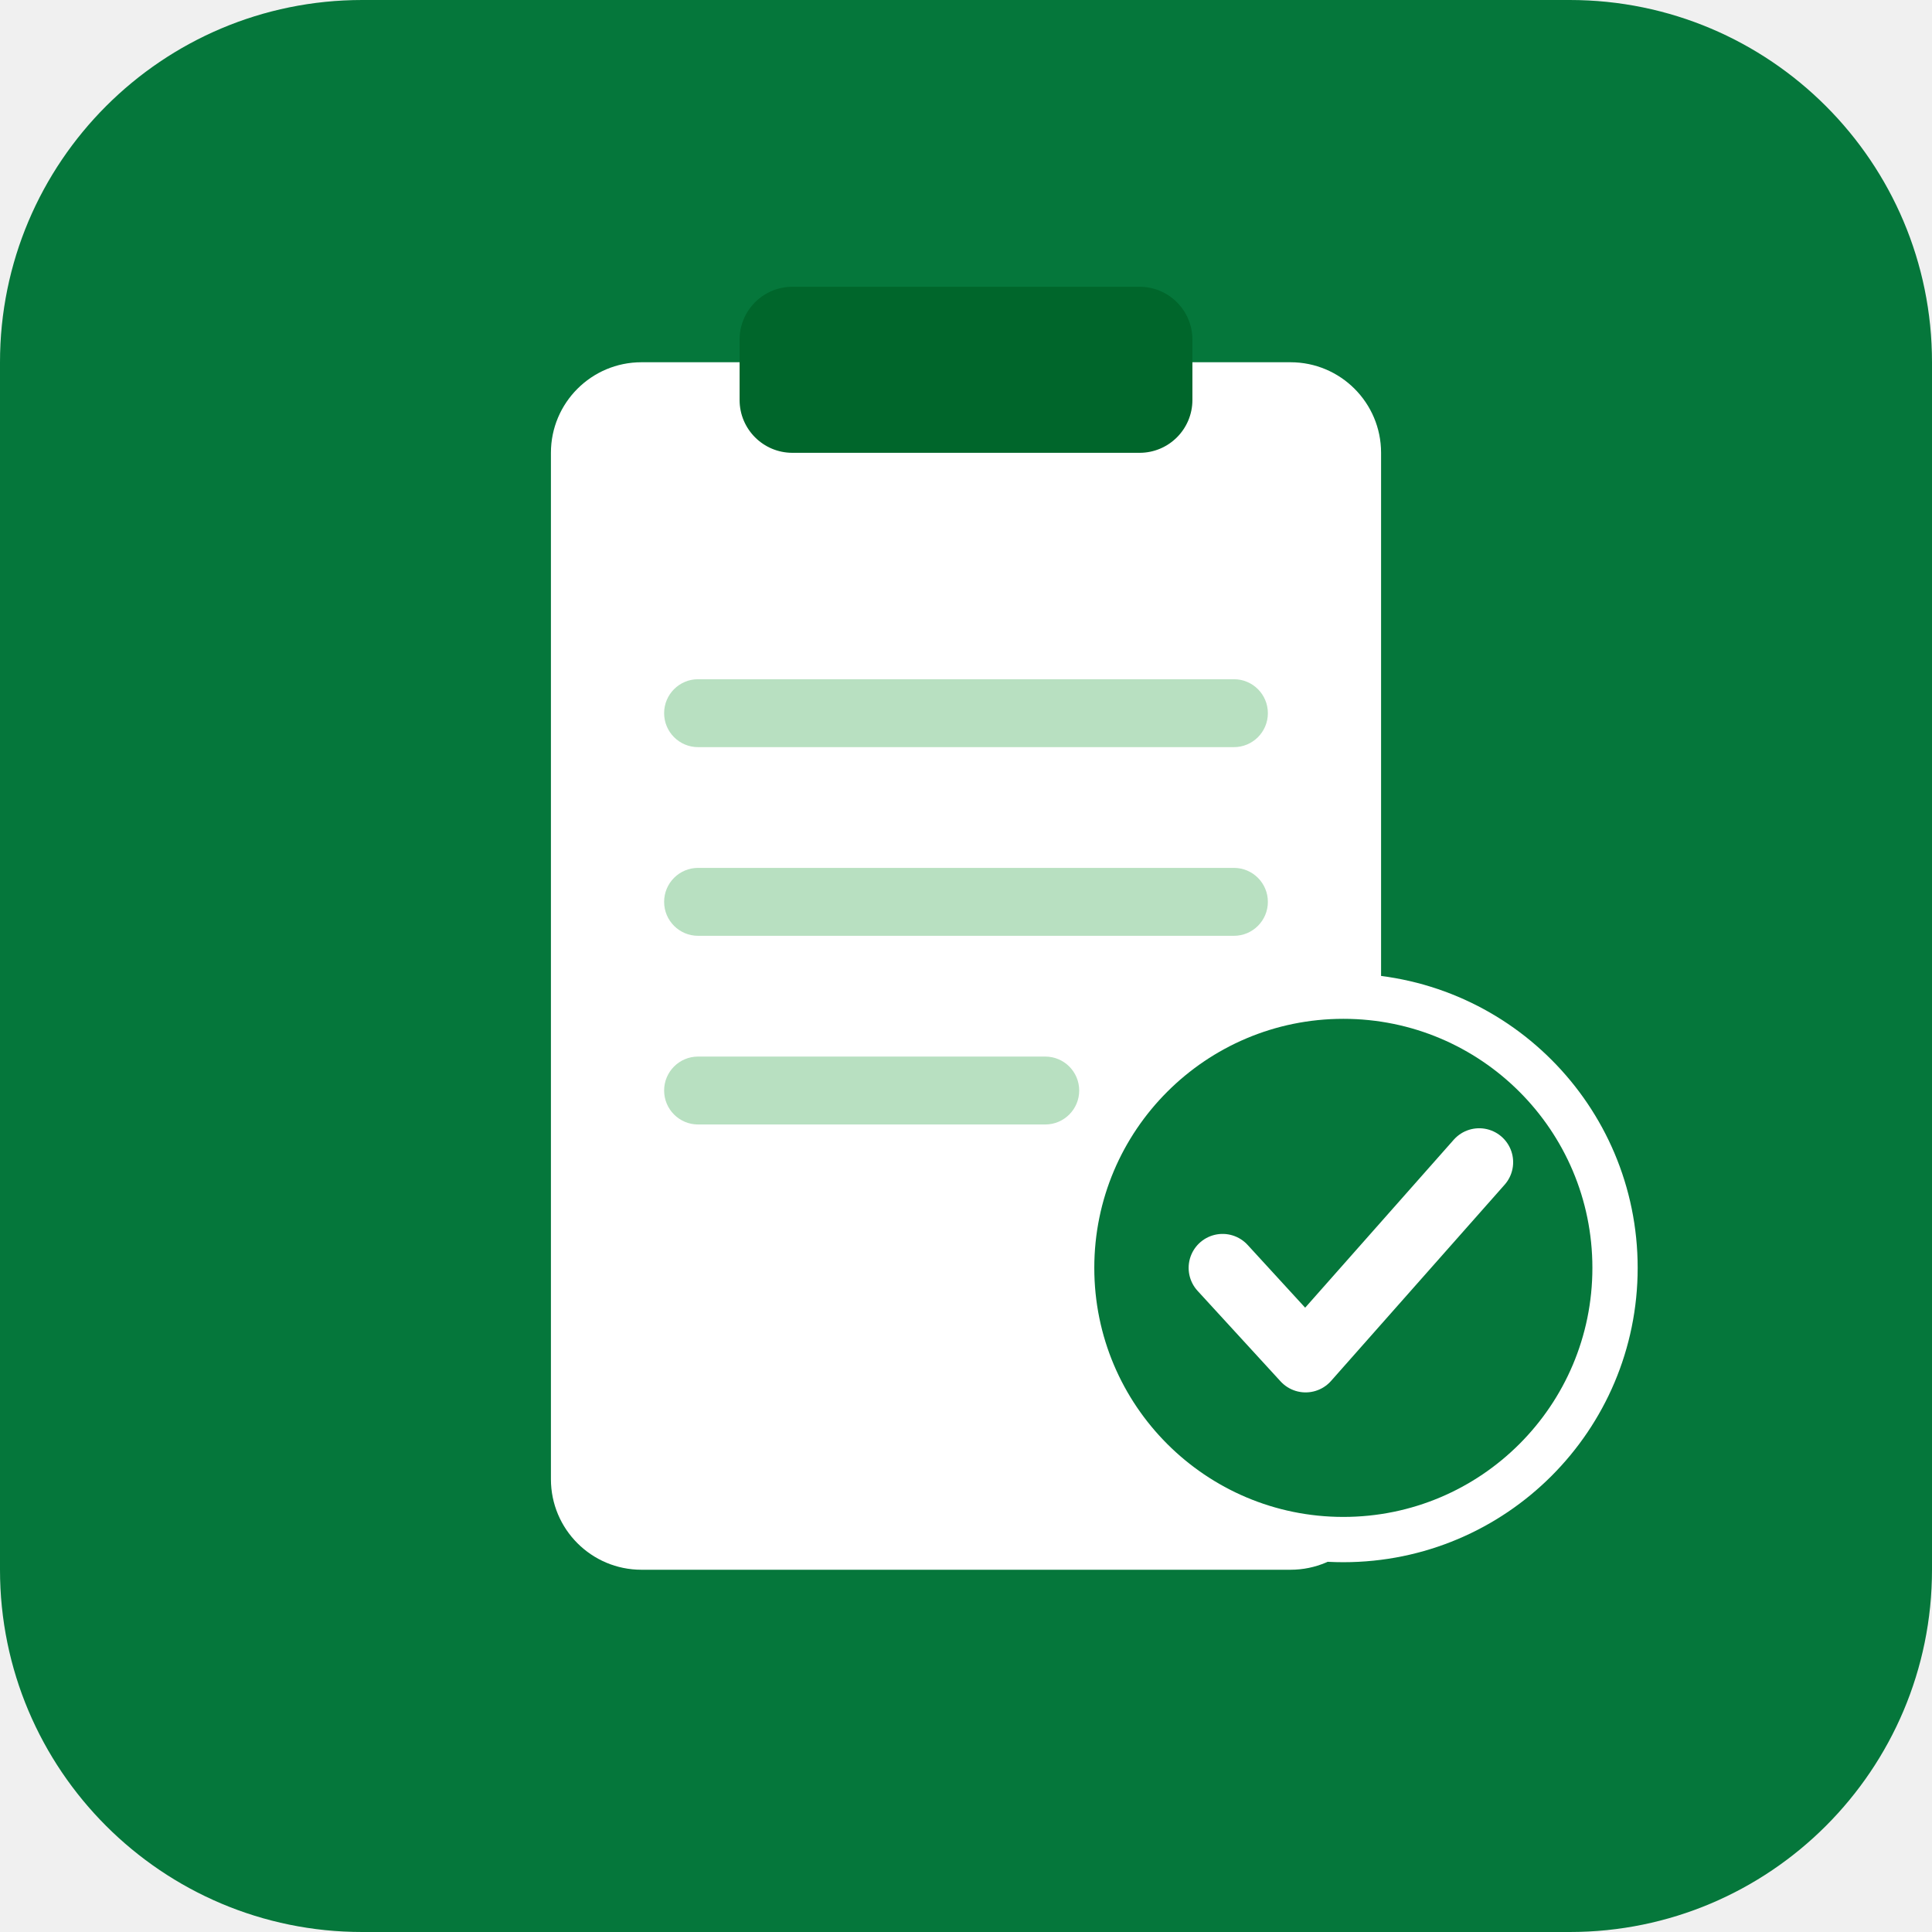
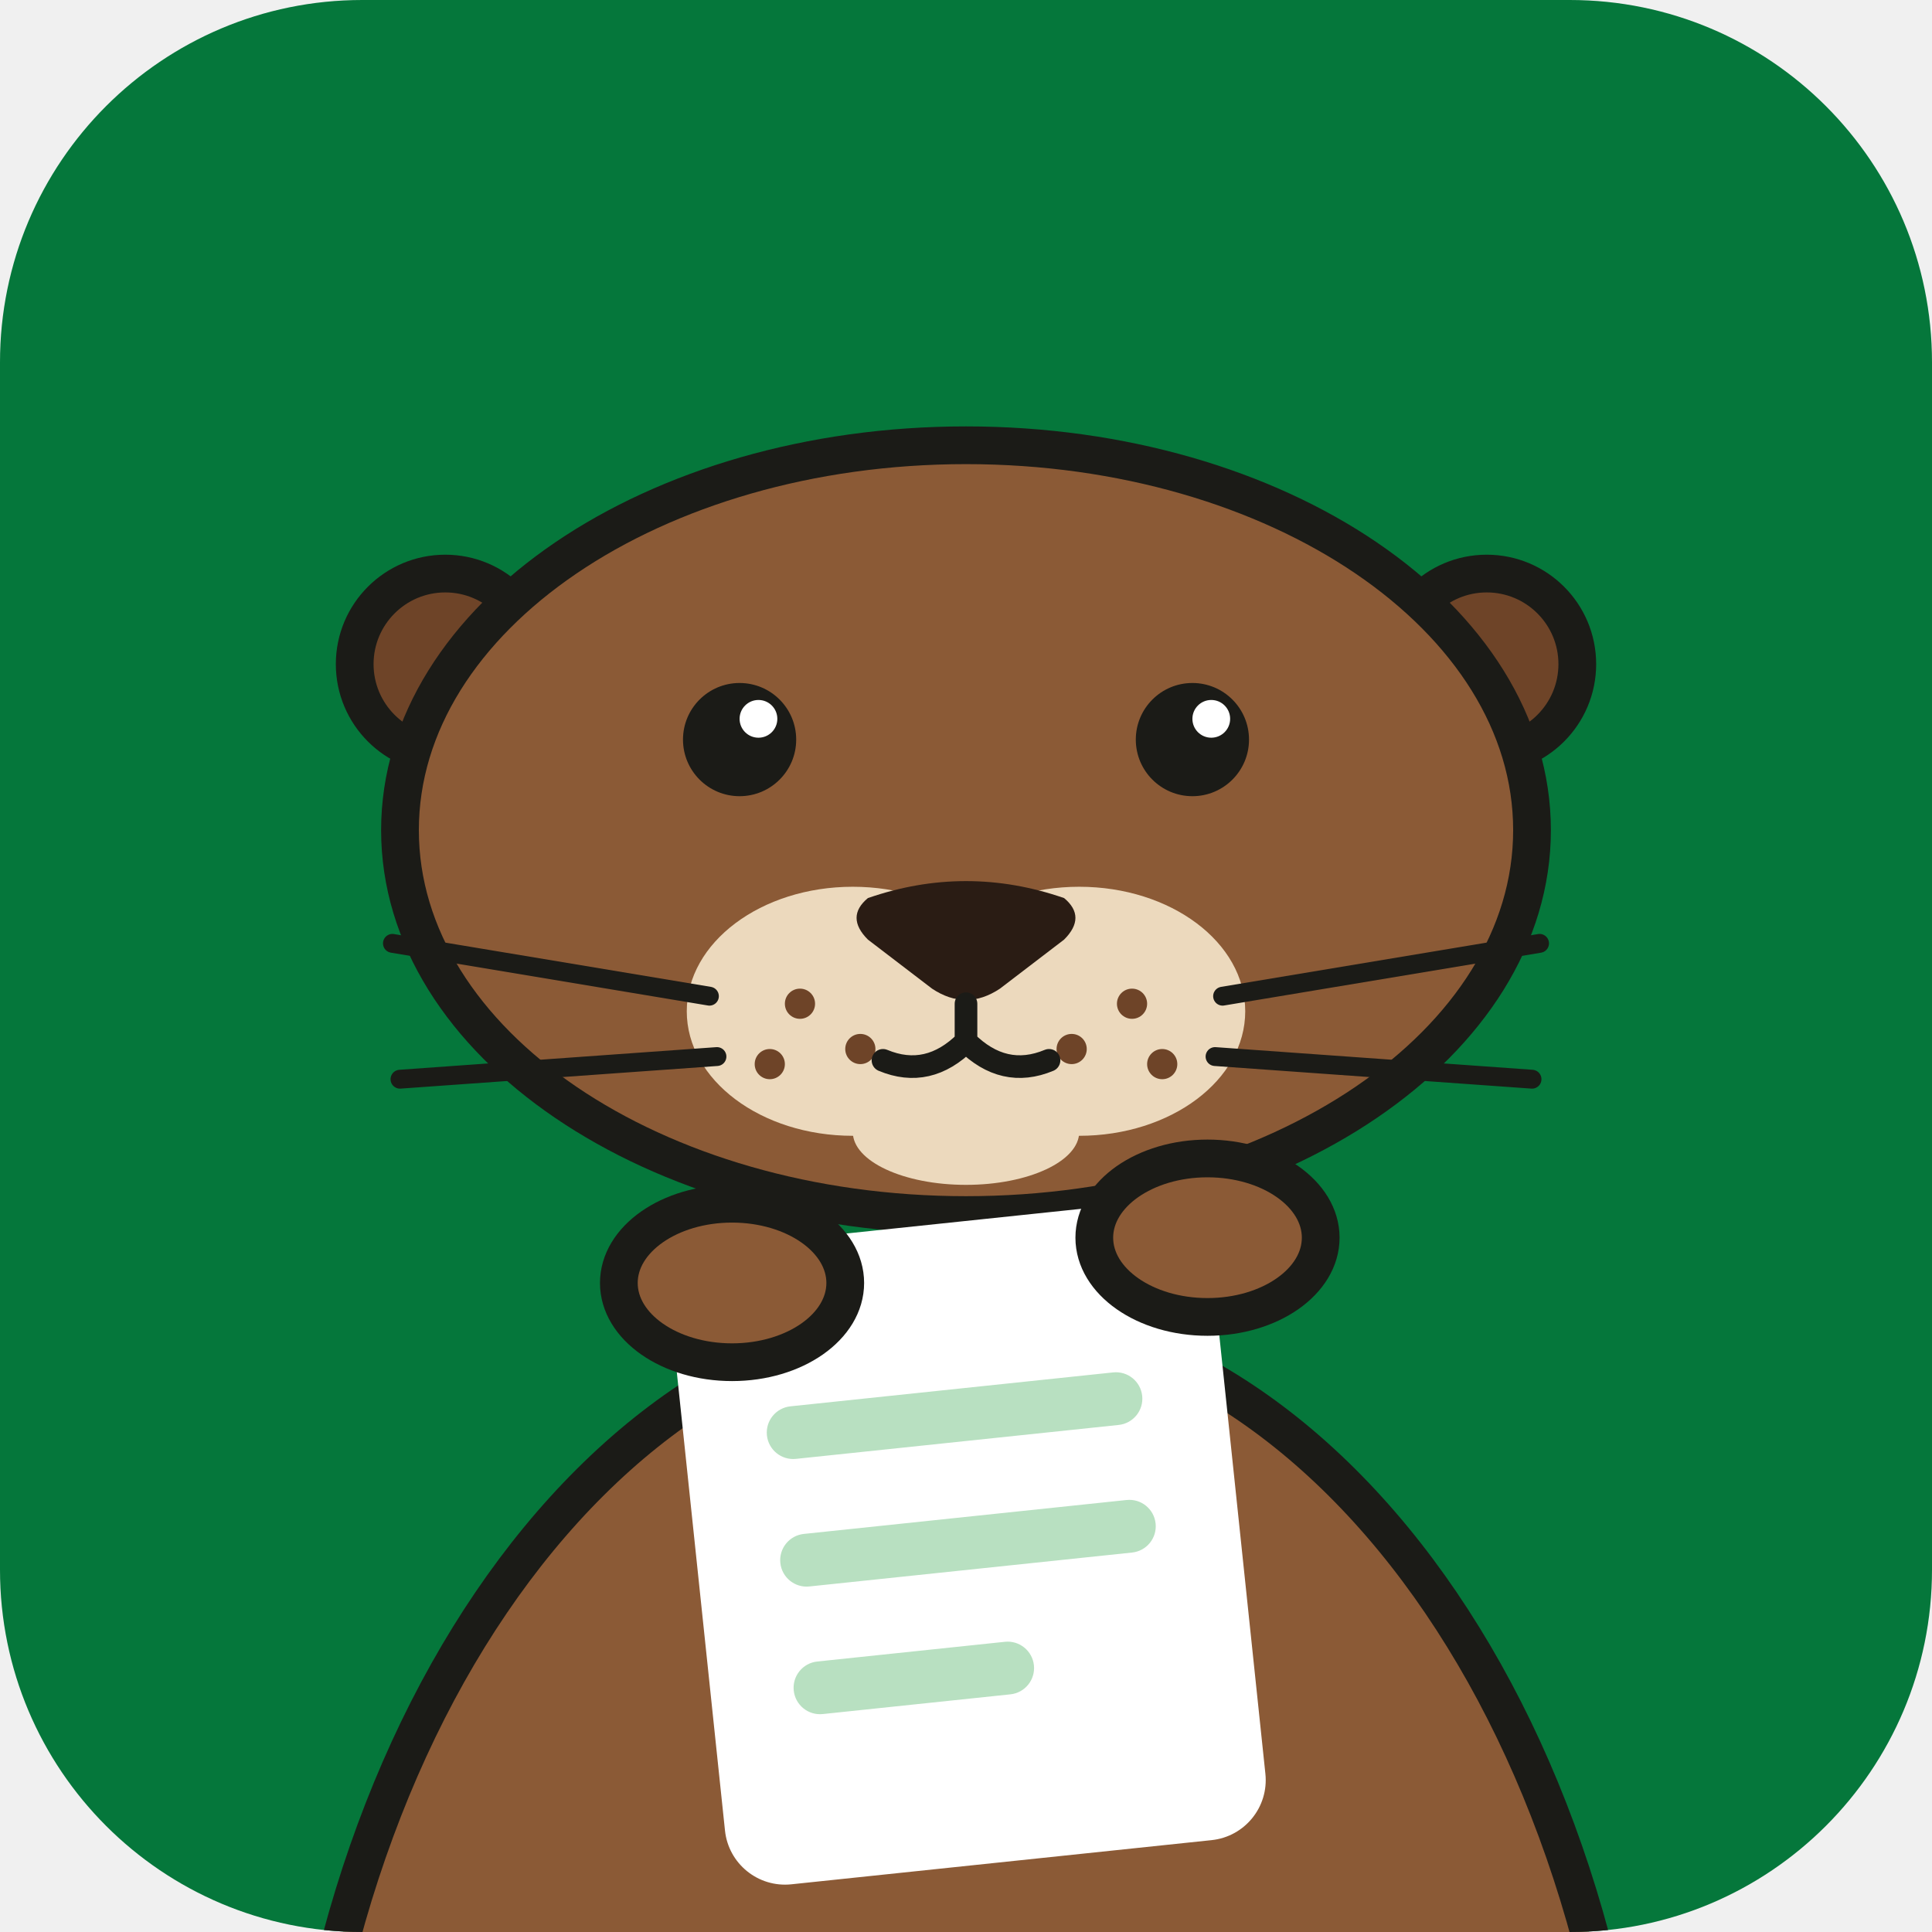
<svg xmlns="http://www.w3.org/2000/svg" width="512" height="512" viewBox="0 0 512 512">
+   <defs>
+     <clipPath id="tile">
+       <rect width="512" height="512" rx="96" />
+     </clipPath>
+   </defs>
  <rect width="512" height="512" rx="96" fill="#05773b" />
-   <rect x="146" y="96" width="220" height="320" rx="24" fill="#ffffff" />
-   <rect x="196" y="76" width="120" height="44" rx="14" fill="#00662b" />
-   <rect x="176" y="180" width="160" height="18" rx="9" fill="#b8e0c1" />
-   <rect x="176" y="230" width="160" height="18" rx="9" fill="#b8e0c1" />
-   <rect x="176" y="280" width="110" height="18" rx="9" fill="#b8e0c1" />
-   <circle cx="356" cy="336" r="72" fill="#05773b" stroke="#ffffff" stroke-width="12" />
-   <path d="M324 336l22 24 46-52" stroke="#ffffff" stroke-width="18" fill="none" stroke-linecap="round" stroke-linejoin="round" />
+   <g clip-path="url(#tile)">
+     <g stroke="#1b1b17" stroke-width="10" stroke-linejoin="round" stroke-linecap="round">
+       <ellipse cx="256" cy="610" rx="178" ry="262" fill="#8b5a36" />
+       <circle cx="118" cy="176" r="24" fill="#6e4428" />
+       <circle cx="394" cy="176" r="24" fill="#6e4428" />
+       <ellipse cx="256" cy="220" rx="150" ry="102" fill="#8b5a36" />
+     </g>
+     <ellipse cx="226" cy="268" rx="44" ry="33" fill="#ecd9bd" />
+     <ellipse cx="286" cy="268" rx="44" ry="33" fill="#ecd9bd" />
+     <ellipse cx="256" cy="300" rx="30" ry="14" fill="#ecd9bd" />
+     <circle cx="196" cy="196" r="15" fill="#1b1b17" />
+     <circle cx="316" cy="196" r="15" fill="#1b1b17" />
+     <circle cx="201" cy="190.5" r="5" fill="#ffffff" />
+     <circle cx="321" cy="190.5" r="5" fill="#ffffff" />
+     <path d="M230 238 Q256 229 282 238 Q288 243 282 249 L265 262 Q256 268 247 262 L230 249 Q224 243 230 238 Z" fill="#2a1c14" />
+     <g fill="#6e4428">
+       <circle cx="212" cy="266" r="4" />
+       <circle cx="228" cy="278" r="4" />
+       <circle cx="204" cy="282" r="4" />
+       <circle cx="300" cy="266" r="4" />
+       <circle cx="284" cy="278" r="4" />
+       <circle cx="308" cy="282" r="4" />
+     </g>
+     <g stroke="#1b1b17" stroke-linecap="round" fill="none">
+       <path d="M256 266 v10 M256 276 q-10 10 -22 5 M256 276 q10 10 22 5" stroke-width="6" />
+       <path d="M188 264 l-84 -14 M190 280 l-84 6 M324 264 l84 -14 M322 280 l84 6" stroke-width="5" />
+     </g>
+     <g transform="rotate(-6 256 404)">
+       <rect x="184" y="324" width="144" height="170" rx="16" fill="#ffffff" />
+       <rect x="206" y="368" width="100" height="14" rx="7" fill="#b8e0c1" />
+       <rect x="206" y="402" width="100" height="14" rx="7" fill="#b8e0c1" />
+       <rect x="206" y="436" width="64" height="14" rx="7" fill="#b8e0c1" />
+     </g>
+     <g stroke="#1b1b17" stroke-width="10" stroke-linejoin="round">
+       <ellipse cx="194" cy="340" rx="30" ry="21" fill="#8b5a36" />
+       <ellipse cx="320" cy="328" rx="30" ry="21" fill="#8b5a36" />
+     </g>
+   </g>
</svg>
